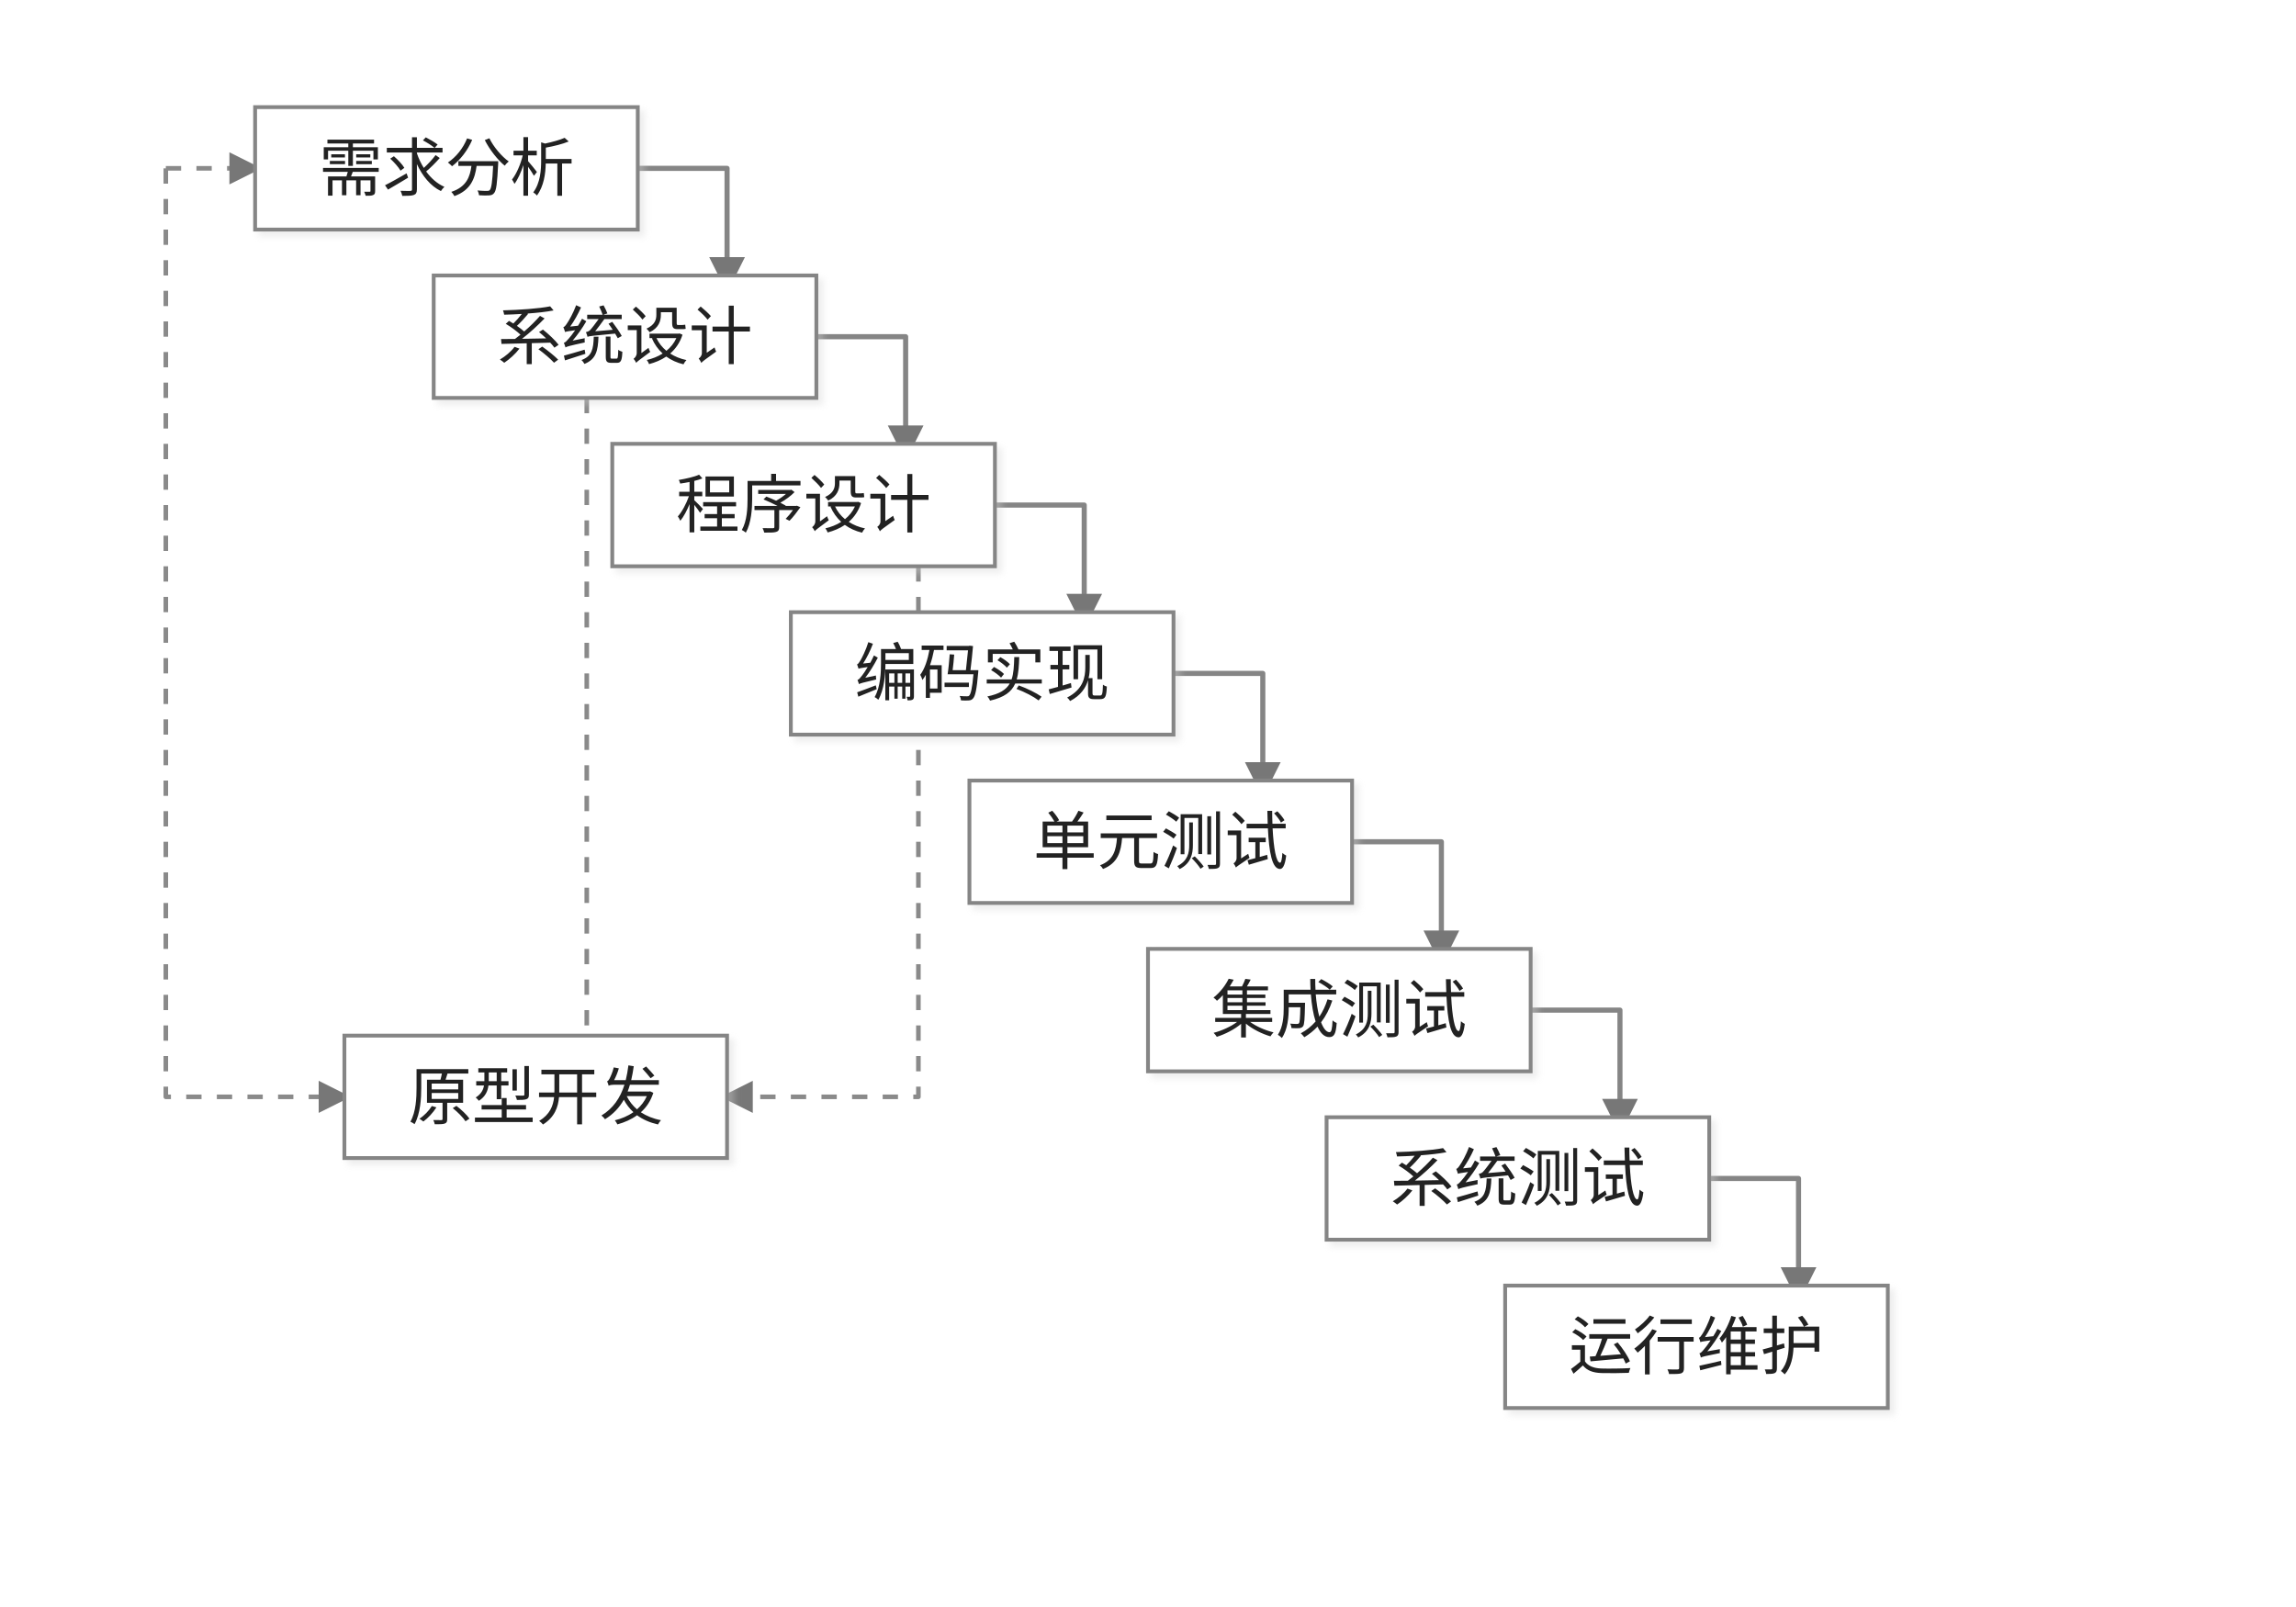
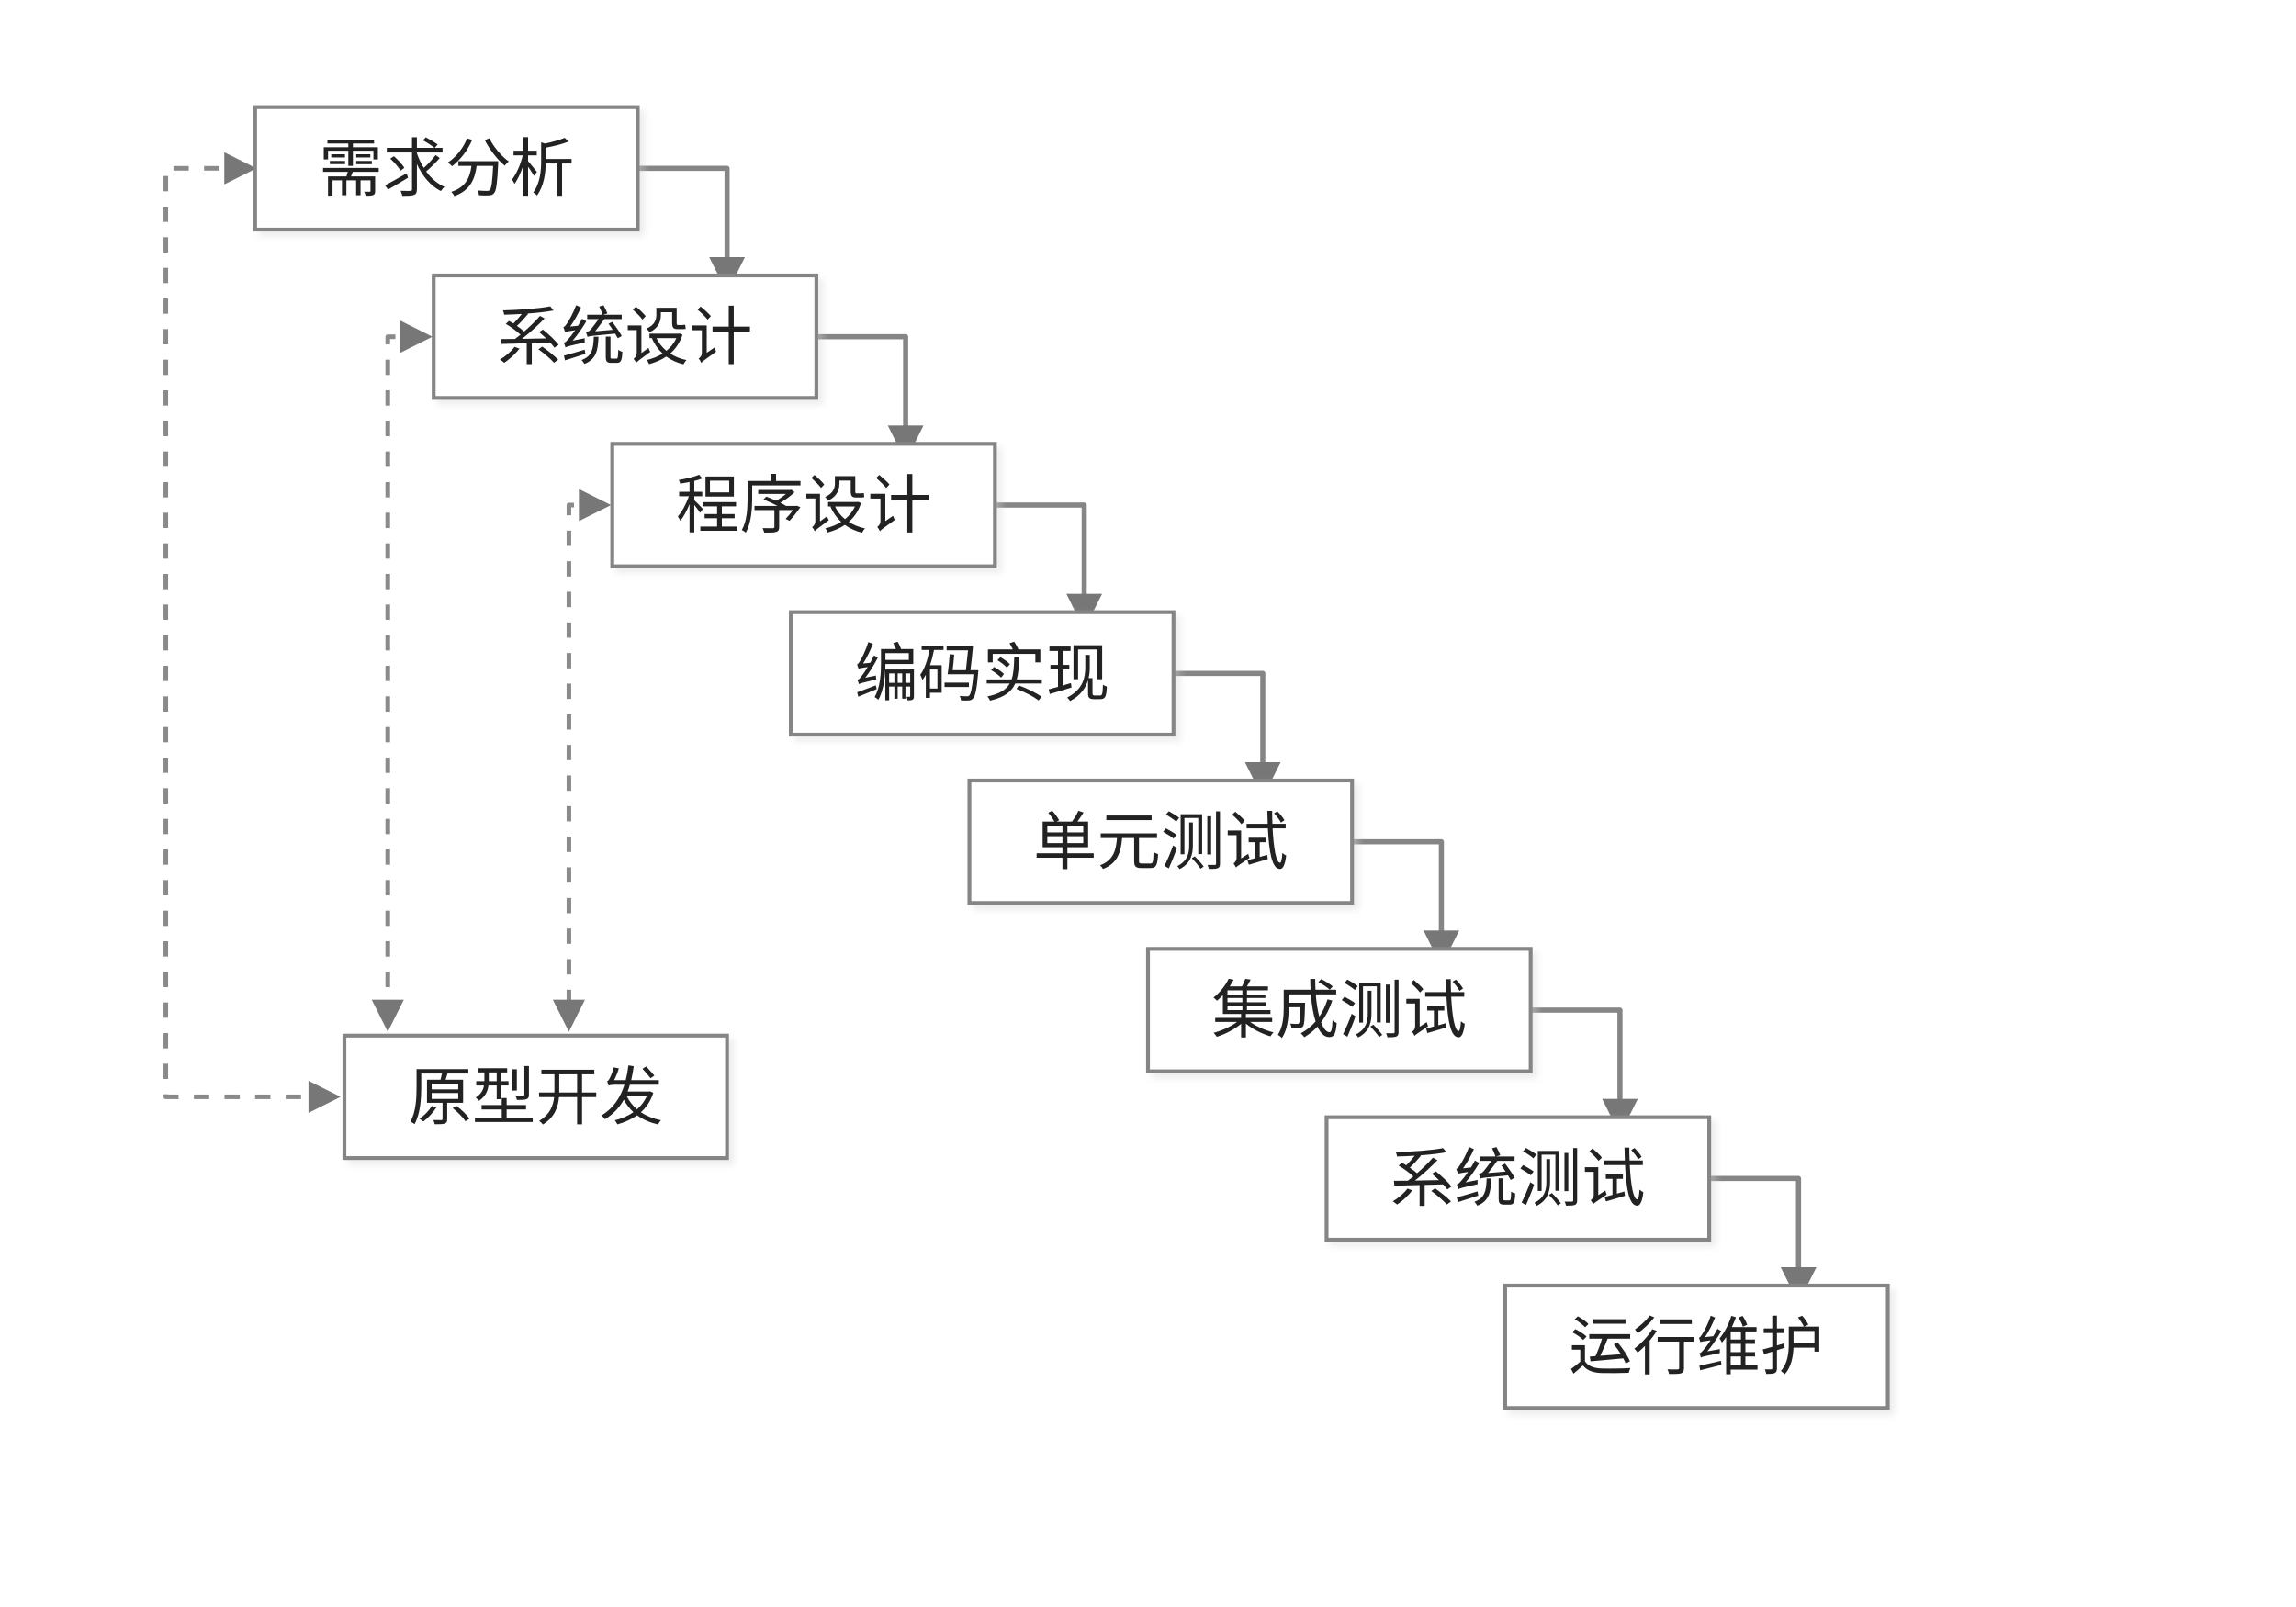
<svg xmlns="http://www.w3.org/2000/svg" width="900" height="630" viewBox="0 0 900 630" role="img" aria-labelledby="title desc">
  <defs>
    <marker id="arrow" viewBox="0 0 10 10" refX="8" refY="5" markerWidth="7" markerHeight="7" orient="auto-start-reverse">
      <path d="M 0 0 L 10 5 L 0 10 z" fill="#777" />
    </marker>
    <filter id="soft-shadow" x="-10%" y="-10%" width="130%" height="130%">
      <feOffset dx="2" dy="2" />
      <feGaussianBlur stdDeviation="1.3" result="blur" />
      <feColorMatrix in="blur" type="matrix" values="0 0 0 0 0.65 0 0 0 0 0.65 0 0 0 0 0.65 0 0 0 .4 0" />
      <feMerge>
        <feMergeNode />
        <feMergeNode in="SourceGraphic" />
      </feMerge>
    </filter>
  </defs>
  <rect x="0" y="0" width="900" height="630" fill="#fff" />
  <g fill="none" stroke="#858585" stroke-width="2" stroke-linejoin="round" marker-end="url(#arrow)">
    <path d="M 250 66 H 285 V 112" />
    <path d="M 320 132 H 355 V 178" />
    <path d="M 390 198 H 425 V 244" />
    <path d="M 460 264 H 495 V 310" />
    <path d="M 530 330 H 565 V 376" />
    <path d="M 600 396 H 635 V 442" />
    <path d="M 670 462 H 705 V 508" />
  </g>
  <g fill="none" stroke="#8a8a8a" stroke-width="1.8" stroke-dasharray="6 6" stroke-linejoin="round" marker-end="url(#arrow)">
-     <path d="M 65 66 H 100" />
-     <path d="M 65 66 V 430 H 135" />
-     <path d="M 230 132 V 430 H 285" />
-     <path d="M 360 198 V 430 H 285" />
+     <path d="M 98 66 H 65 V 430 H 131" marker-start="url(#arrow)" />
+     <path d="M 167 132 H 152 V 402" marker-start="url(#arrow)" />
+     <path d="M 237 198 H 223 V 402" marker-start="url(#arrow)" />
  </g>
  <g fill="#fff" stroke="#858585" stroke-width="1.5" filter="url(#soft-shadow)">
    <rect x="100" y="42" width="150" height="48" />
    <rect x="170" y="108" width="150" height="48" />
    <rect x="240" y="174" width="150" height="48" />
    <rect x="310" y="240" width="150" height="48" />
    <rect x="380" y="306" width="150" height="48" />
    <rect x="450" y="372" width="150" height="48" />
    <rect x="520" y="438" width="150" height="48" />
    <rect x="590" y="504" width="150" height="48" />
    <rect x="135" y="406" width="150" height="48" />
  </g>
  <g fill="#222" font-family="WenQuanYi Zen Hei, sans-serif" font-size="25" text-anchor="middle" dominant-baseline="middle">
    <text x="175" y="66">需求分析</text>
    <text x="245" y="132">系统设计</text>
    <text x="315" y="198">程序设计</text>
    <text x="385" y="264">编码实现</text>
    <text x="455" y="330">单元测试</text>
    <text x="525" y="396">集成测试</text>
    <text x="595" y="462">系统测试</text>
    <text x="665" y="528">运行维护</text>
    <text x="210" y="430">原型开发</text>
  </g>
</svg>
